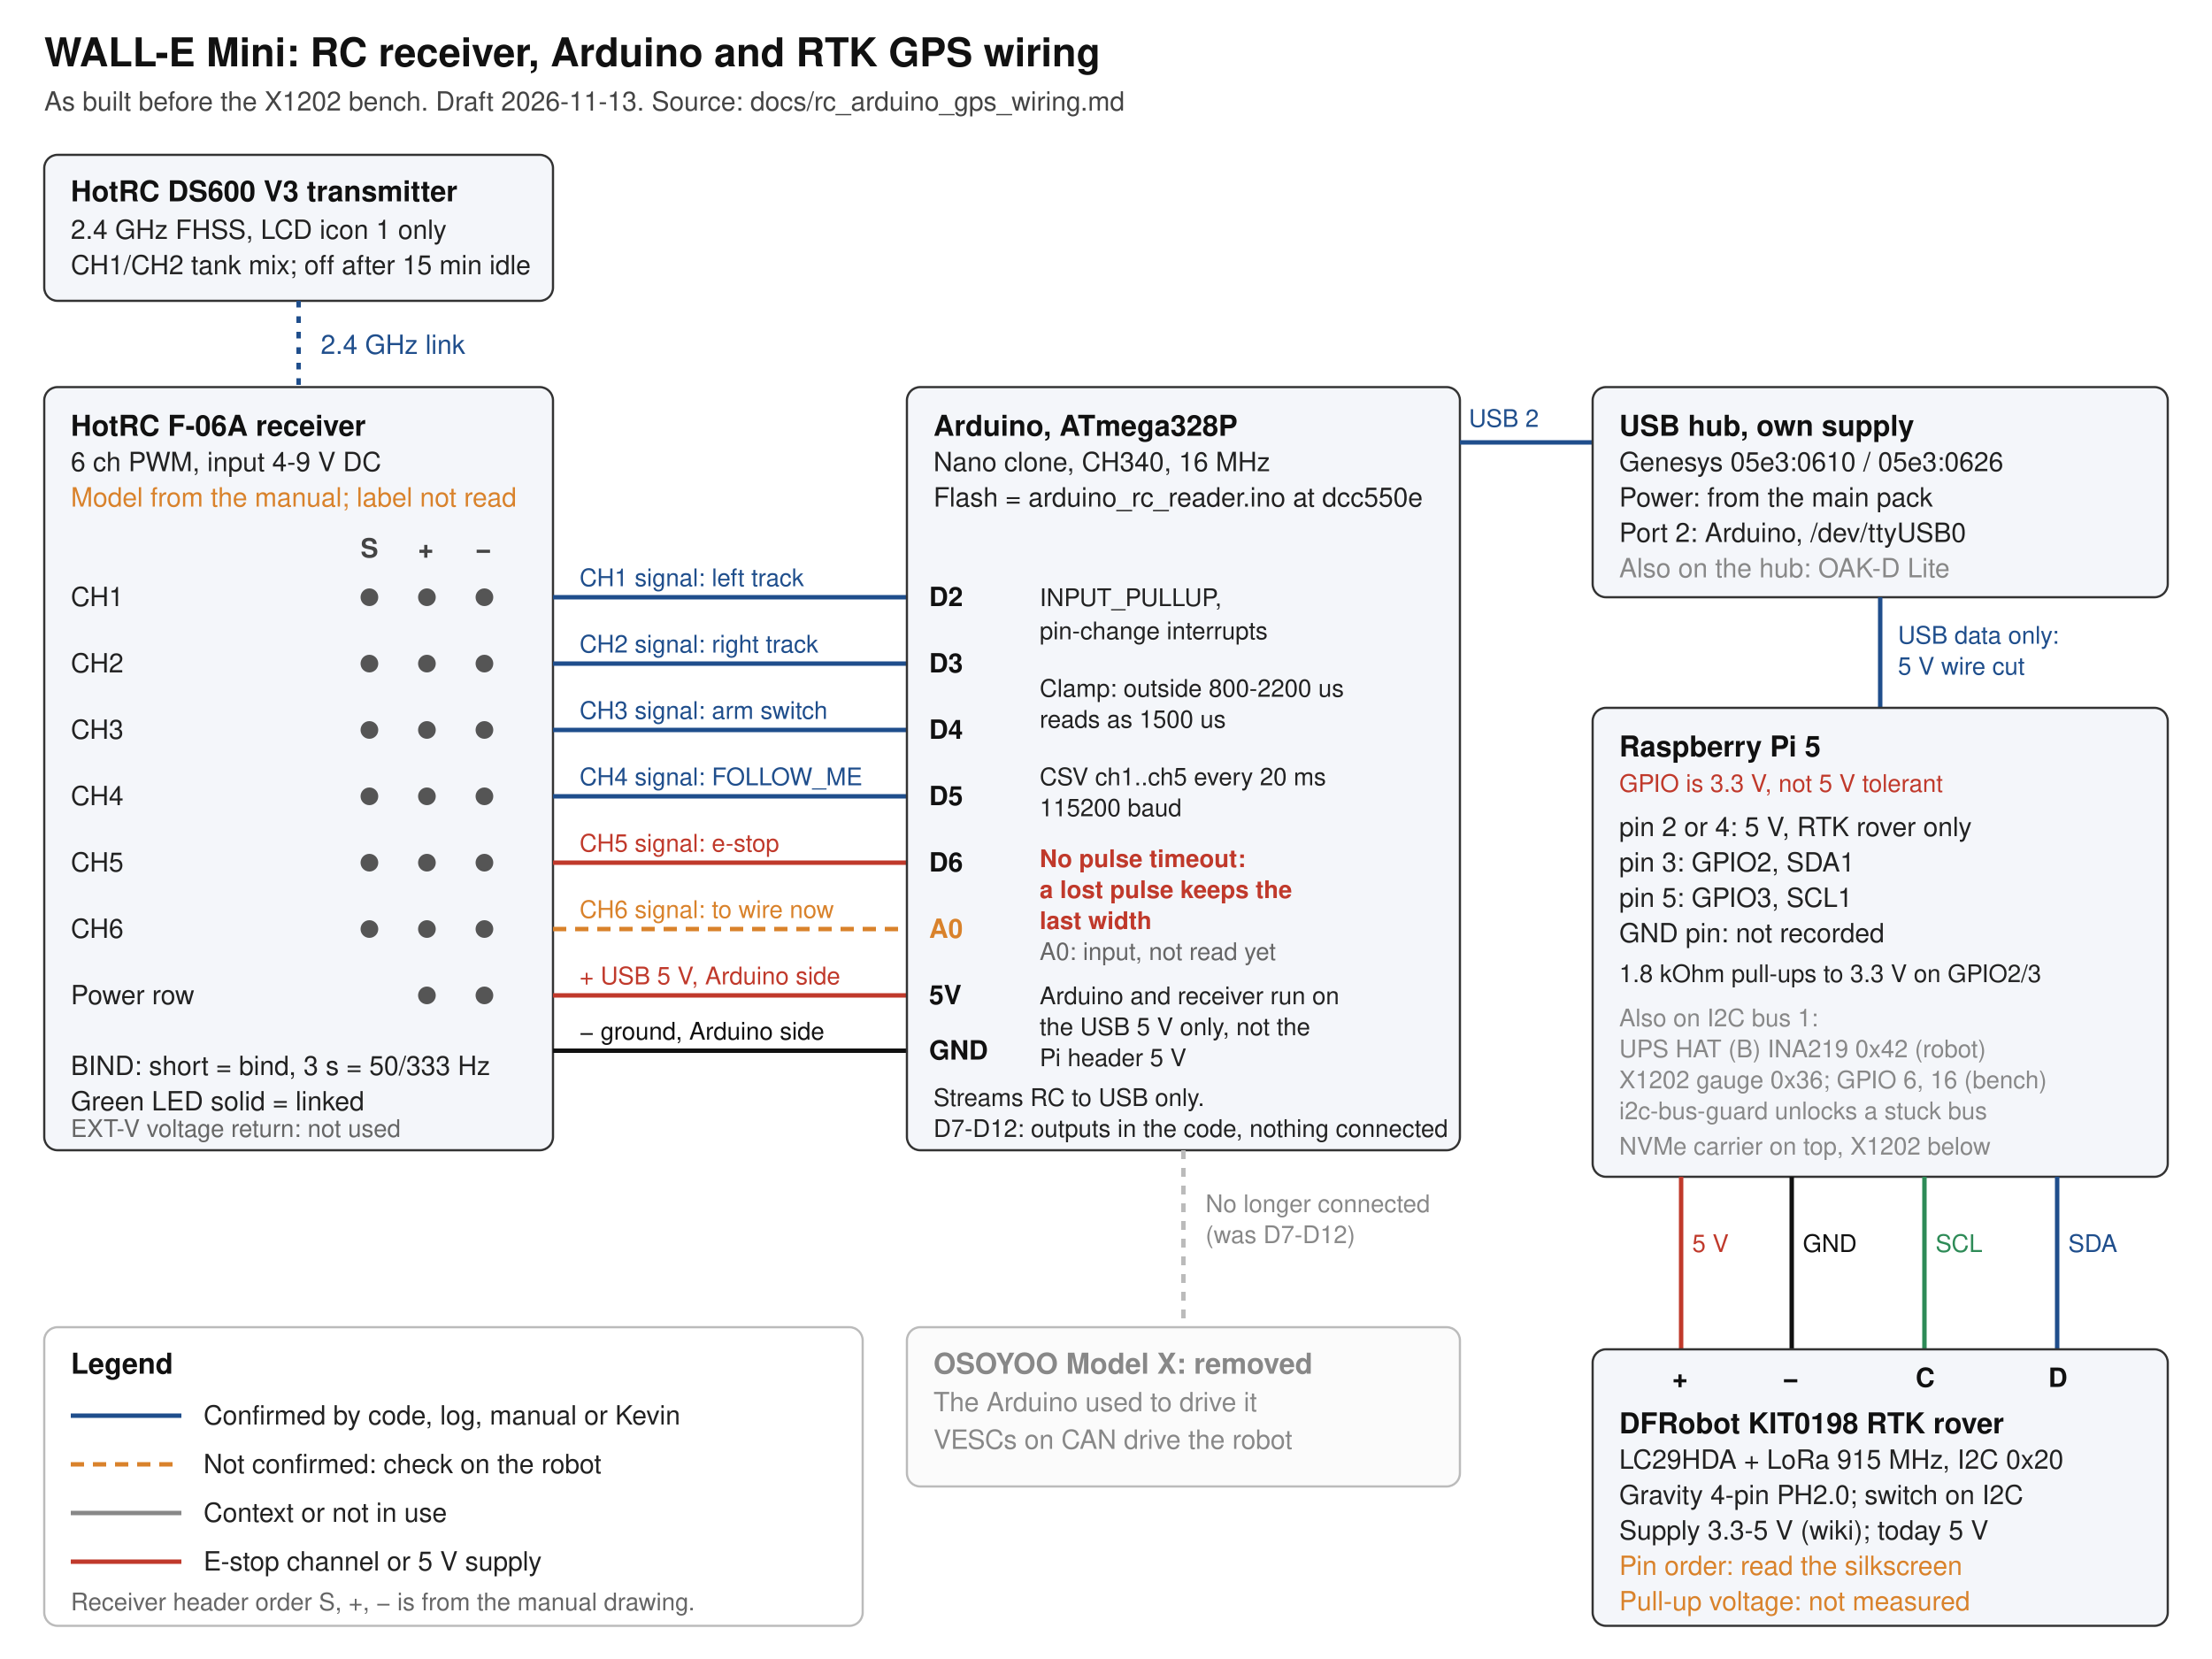
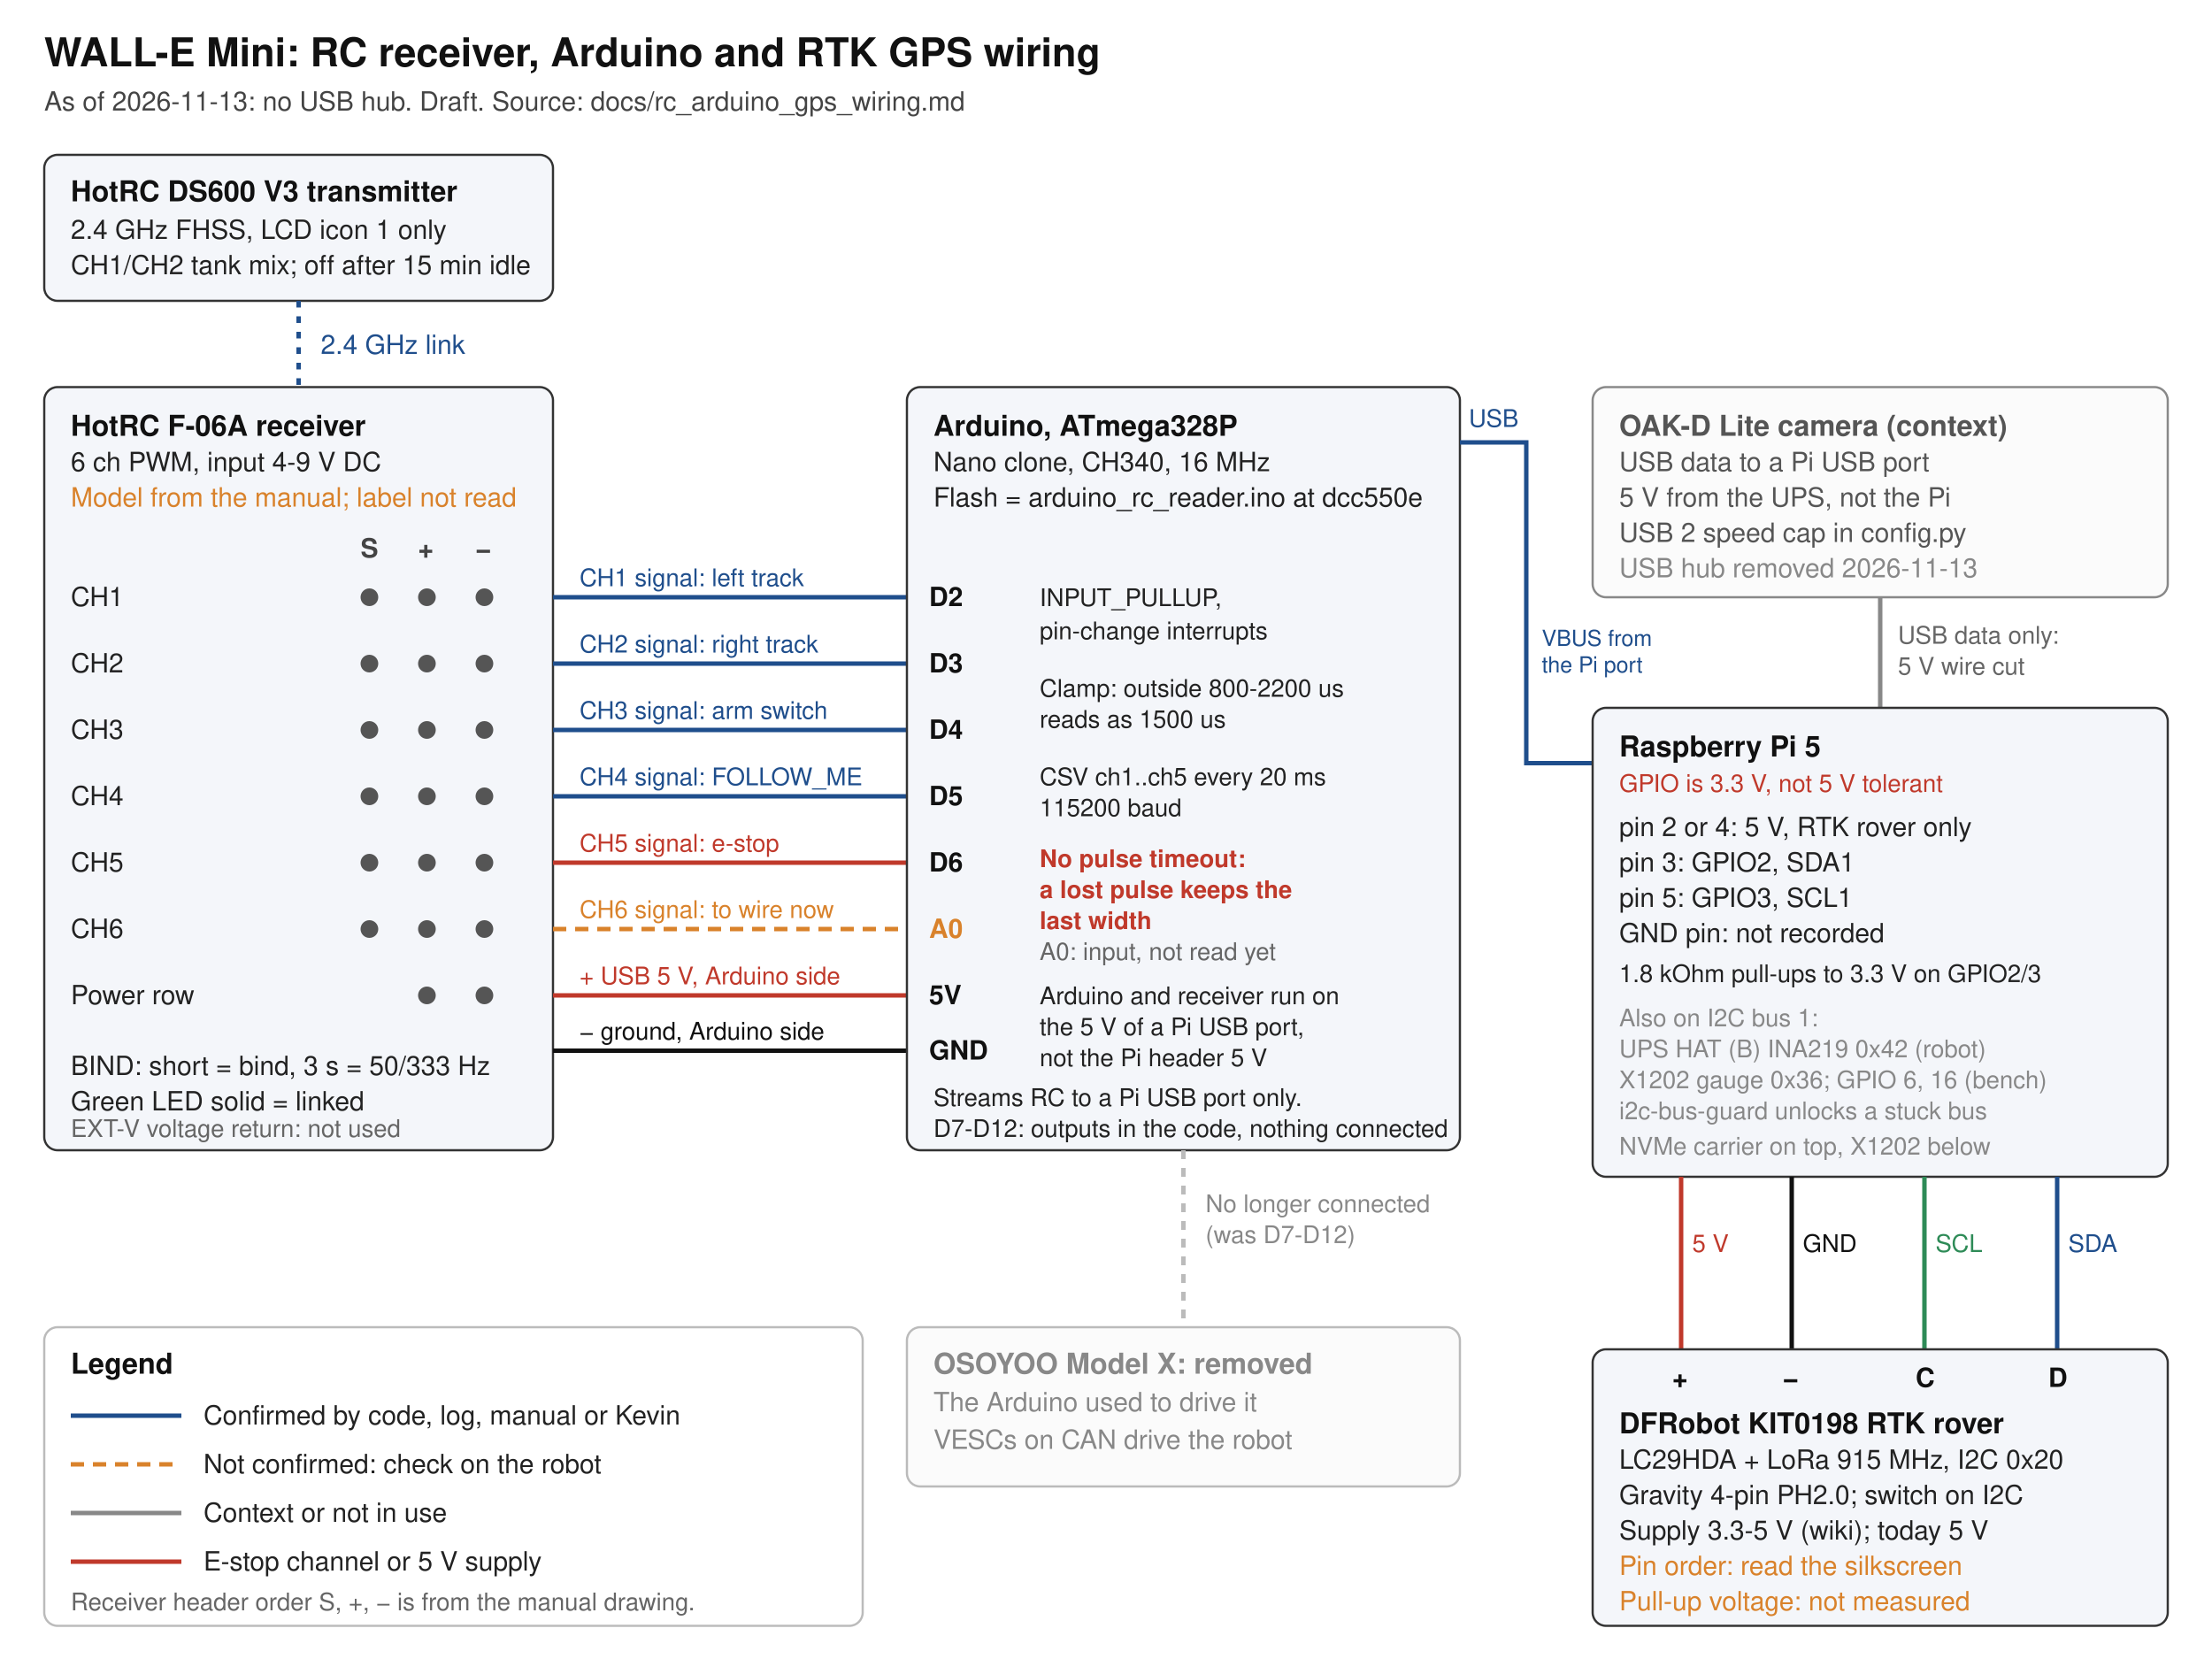
<svg xmlns="http://www.w3.org/2000/svg" viewBox="0 0 1000 750" width="1000" height="750" font-family="Helvetica, Arial, sans-serif" font-size="12">
  <rect x="0" y="0" width="1000" height="750" fill="#ffffff" />
  <text x="20" y="30" font-size="18" font-weight="bold" fill="#111">WALL-E Mini: RC receiver, Arduino and RTK GPS wiring</text>
-   <text x="20" y="50" fill="#444">As built before the X1202 bench. Draft 2026-11-13. Source: docs/rc_arduino_gps_wiring.md</text>
+   <text x="20" y="50" fill="#444">As of 2026-11-13: no USB hub. Draft. Source: docs/rc_arduino_gps_wiring.md</text>
  <rect x="20" y="70" width="230" height="66" rx="6" fill="#f4f6fa" stroke="#333" />
  <text x="32" y="91" font-size="13" font-weight="bold" fill="#111">HotRC DS600 V3 transmitter</text>
  <text x="32" y="108" fill="#222">2.4 GHz FHSS, LCD icon 1 only</text>
  <text x="32" y="124" fill="#222">CH1/CH2 tank mix; off after 15 min idle</text>
  <line x1="135" y1="136" x2="135" y2="175" stroke="#1f4e8c" stroke-width="2" stroke-dasharray="3,4" />
  <text x="145" y="160" fill="#1f4e8c">2.4 GHz link</text>
  <rect x="20" y="175" width="230" height="345" rx="6" fill="#f4f6fa" stroke="#333" />
  <text x="32" y="197" font-size="13" font-weight="bold" fill="#111">HotRC F-06A receiver</text>
  <text x="32" y="213" fill="#222">6 ch PWM, input 4-9 V DC</text>
  <text x="32" y="229" fill="#d9822b">Model from the manual; label not read</text>
  <text x="163" y="252" font-weight="bold" fill="#444">S</text>
  <text x="189" y="252" font-weight="bold" fill="#444">+</text>
  <text x="215" y="252" font-weight="bold" fill="#444">−</text>
  <g fill="#222">
    <text x="32" y="274">CH1</text>
    <text x="32" y="304">CH2</text>
    <text x="32" y="334">CH3</text>
    <text x="32" y="364">CH4</text>
    <text x="32" y="394">CH5</text>
    <text x="32" y="424">CH6</text>
    <text x="32" y="454">Power row</text>
  </g>
  <g fill="#555">
    <circle cx="167" cy="270" r="4" />
    <circle cx="193" cy="270" r="4" />
    <circle cx="219" cy="270" r="4" />
    <circle cx="167" cy="300" r="4" />
    <circle cx="193" cy="300" r="4" />
    <circle cx="219" cy="300" r="4" />
    <circle cx="167" cy="330" r="4" />
    <circle cx="193" cy="330" r="4" />
    <circle cx="219" cy="330" r="4" />
    <circle cx="167" cy="360" r="4" />
    <circle cx="193" cy="360" r="4" />
    <circle cx="219" cy="360" r="4" />
    <circle cx="167" cy="390" r="4" />
    <circle cx="193" cy="390" r="4" />
    <circle cx="219" cy="390" r="4" />
    <circle cx="167" cy="420" r="4" />
    <circle cx="193" cy="420" r="4" />
    <circle cx="219" cy="420" r="4" />
    <circle cx="193" cy="450" r="4" />
    <circle cx="219" cy="450" r="4" />
  </g>
  <text x="32" y="486" fill="#222">BIND: short = bind, 3 s = 50/333 Hz</text>
  <text x="32" y="502" fill="#222">Green LED solid = linked</text>
  <text x="32" y="514" font-size="11" fill="#666">EXT-V voltage return: not used</text>
  <g stroke-width="2" fill="none">
    <line x1="250" y1="270" x2="410" y2="270" stroke="#1f4e8c" />
    <line x1="250" y1="300" x2="410" y2="300" stroke="#1f4e8c" />
    <line x1="250" y1="330" x2="410" y2="330" stroke="#1f4e8c" />
    <line x1="250" y1="360" x2="410" y2="360" stroke="#1f4e8c" />
    <line x1="250" y1="390" x2="410" y2="390" stroke="#c0392b" />
    <line x1="250" y1="420" x2="410" y2="420" stroke="#d9822b" stroke-dasharray="6,4" />
    <line x1="250" y1="450" x2="410" y2="450" stroke="#c0392b" />
    <line x1="250" y1="475" x2="410" y2="475" stroke="#111" />
  </g>
  <g font-size="11">
    <text x="262" y="265" fill="#1f4e8c">CH1 signal: left track</text>
    <text x="262" y="295" fill="#1f4e8c">CH2 signal: right track</text>
    <text x="262" y="325" fill="#1f4e8c">CH3 signal: arm switch</text>
    <text x="262" y="355" fill="#1f4e8c">CH4 signal: FOLLOW_ME</text>
    <text x="262" y="385" fill="#c0392b">CH5 signal: e-stop</text>
    <text x="262" y="415" fill="#d9822b">CH6 signal: to wire now</text>
    <text x="262" y="445" fill="#c0392b">+ USB 5 V, Arduino side</text>
    <text x="262" y="470" fill="#111">− ground, Arduino side</text>
  </g>
  <rect x="410" y="175" width="250" height="345" rx="6" fill="#f4f6fa" stroke="#333" />
  <text x="422" y="197" font-size="13" font-weight="bold" fill="#111">Arduino, ATmega328P</text>
  <text x="422" y="213" fill="#222">Nano clone, CH340, 16 MHz</text>
  <text x="422" y="229" fill="#222">Flash = arduino_rc_reader.ino at dcc550e</text>
  <g fill="#111" font-weight="bold">
    <text x="420" y="274">D2</text>
    <text x="420" y="304">D3</text>
    <text x="420" y="334">D4</text>
    <text x="420" y="364">D5</text>
    <text x="420" y="394">D6</text>
    <text x="420" y="424" fill="#d9822b">A0</text>
    <text x="420" y="454">5V</text>
    <text x="420" y="479">GND</text>
  </g>
  <g fill="#222" font-size="11">
    <text x="470" y="274">INPUT_PULLUP,</text>
    <text x="470" y="289">pin-change interrupts</text>
    <text x="470" y="315">Clamp: outside 800-2200 us</text>
    <text x="470" y="329">reads as 1500 us</text>
    <text x="470" y="355">CSV ch1..ch5 every 20 ms</text>
    <text x="470" y="369">115200 baud</text>
    <text x="470" y="392" fill="#c0392b" font-weight="bold">No pulse timeout:</text>
    <text x="470" y="406" fill="#c0392b" font-weight="bold">a lost pulse keeps the</text>
    <text x="470" y="420" fill="#c0392b" font-weight="bold">last width</text>
    <text x="470" y="434" fill="#666">A0: input, not read yet</text>
  </g>
  <text x="470" y="454" font-size="11" fill="#222">Arduino and receiver run on</text>
-   <text x="470" y="468" font-size="11" fill="#222">the USB 5 V only, not the</text>
-   <text x="470" y="482" font-size="11" fill="#222">Pi header 5 V</text>
-   <text x="422" y="500" font-size="11" fill="#222">Streams RC to USB only.</text>
+   <text x="470" y="468" font-size="11" fill="#222">the 5 V of a Pi USB port,</text>
+   <text x="470" y="482" font-size="11" fill="#222">not the Pi header 5 V</text>
+   <text x="422" y="500" font-size="11" fill="#222">Streams RC to a Pi USB port only.</text>
  <text x="422" y="514" font-size="11" fill="#222">D7-D12: outputs in the code, nothing connected</text>
-   <line x1="660" y1="200" x2="720" y2="200" stroke="#1f4e8c" stroke-width="2" />
-   <text x="664" y="193" font-size="11" fill="#1f4e8c">USB 2</text>
+   <polyline points="660,200 690,200 690,345 720,345" fill="none" stroke="#1f4e8c" stroke-width="2" />
+   <text x="664" y="193" font-size="11" fill="#1f4e8c">USB</text>
+   <text x="697" y="292" font-size="10" fill="#1f4e8c">VBUS from</text>
+   <text x="697" y="304" font-size="10" fill="#1f4e8c">the Pi port</text>
  <line x1="535" y1="520" x2="535" y2="600" stroke="#bbb" stroke-width="2" stroke-dasharray="4,4" />
  <text x="545" y="548" font-size="11" fill="#888">No longer connected</text>
  <text x="545" y="562" font-size="11" fill="#888">(was D7-D12)</text>
  <rect x="410" y="600" width="250" height="72" rx="6" fill="#fbfbfb" stroke="#bbb" />
  <text x="422" y="621" font-size="13" font-weight="bold" fill="#888">OSOYOO Model X: removed</text>
  <text x="422" y="638" fill="#888">The Arduino used to drive it</text>
  <text x="422" y="655" fill="#888">VESCs on CAN drive the robot</text>
-   <rect x="720" y="175" width="260" height="95" rx="6" fill="#f4f6fa" stroke="#333" />
-   <text x="732" y="197" font-size="13" font-weight="bold" fill="#111">USB hub, own supply</text>
-   <text x="732" y="213" fill="#222">Genesys 05e3:0610 / 05e3:0626</text>
-   <text x="732" y="229" fill="#222">Power: from the main pack</text>
-   <text x="732" y="245" fill="#222">Port 2: Arduino, /dev/ttyUSB0</text>
-   <text x="732" y="261" fill="#888">Also on the hub: OAK-D Lite</text>
-   <line x1="850" y1="270" x2="850" y2="320" stroke="#1f4e8c" stroke-width="2" />
-   <text x="858" y="291" font-size="11" fill="#1f4e8c">USB data only:</text>
-   <text x="858" y="305" font-size="11" fill="#1f4e8c">5 V wire cut</text>
+   <rect x="720" y="175" width="260" height="95" rx="6" fill="#fbfbfb" stroke="#888" />
+   <text x="732" y="197" font-size="13" font-weight="bold" fill="#555">OAK-D Lite camera (context)</text>
+   <text x="732" y="213" fill="#555">USB data to a Pi USB port</text>
+   <text x="732" y="229" fill="#555">5 V from the UPS, not the Pi</text>
+   <text x="732" y="245" fill="#555">USB 2 speed cap in config.py</text>
+   <text x="732" y="261" fill="#888">USB hub removed 2026-11-13</text>
+   <line x1="850" y1="270" x2="850" y2="320" stroke="#888" stroke-width="2" />
+   <text x="858" y="291" font-size="11" fill="#666">USB data only:</text>
+   <text x="858" y="305" font-size="11" fill="#666">5 V wire cut</text>
  <rect x="720" y="320" width="260" height="212" rx="6" fill="#f4f6fa" stroke="#333" />
  <text x="732" y="342" font-size="13" font-weight="bold" fill="#111">Raspberry Pi 5</text>
  <text x="732" y="358" font-size="11" fill="#c0392b">GPIO is 3.3 V, not 5 V tolerant</text>
  <g fill="#222">
    <text x="732" y="378">pin 2 or 4: 5 V, RTK rover only</text>
    <text x="732" y="394">pin 3: GPIO2, SDA1</text>
    <text x="732" y="410">pin 5: GPIO3, SCL1</text>
    <text x="732" y="426">GND pin: not recorded</text>
  </g>
  <text x="732" y="444" font-size="11" fill="#222">1.8 kOhm pull-ups to 3.3 V on GPIO2/3</text>
  <text x="732" y="464" font-size="11" fill="#888">Also on I2C bus 1:</text>
  <text x="732" y="478" font-size="11" fill="#888">UPS HAT (B) INA219 0x42 (robot)</text>
  <text x="732" y="492" font-size="11" fill="#888">X1202 gauge 0x36; GPIO 6, 16 (bench)</text>
  <text x="732" y="506" font-size="11" fill="#888">i2c-bus-guard unlocks a stuck bus</text>
  <text x="732" y="522" font-size="11" fill="#888">NVMe carrier on top, X1202 below</text>
  <g stroke-width="2">
    <line x1="760" y1="532" x2="760" y2="610" stroke="#c0392b" />
    <line x1="810" y1="532" x2="810" y2="610" stroke="#111" />
    <line x1="870" y1="532" x2="870" y2="610" stroke="#2e8b57" />
    <line x1="930" y1="532" x2="930" y2="610" stroke="#1f4e8c" />
  </g>
  <g font-size="11">
    <text x="765" y="566" fill="#c0392b">5 V</text>
    <text x="815" y="566" fill="#111">GND</text>
    <text x="875" y="566" fill="#2e8b57">SCL</text>
    <text x="935" y="566" fill="#1f4e8c">SDA</text>
  </g>
  <rect x="720" y="610" width="260" height="125" rx="6" fill="#f4f6fa" stroke="#333" />
  <g font-weight="bold" fill="#111">
    <text x="756" y="627">+</text>
    <text x="806" y="627">−</text>
    <text x="866" y="627">C</text>
    <text x="926" y="627">D</text>
  </g>
  <text x="732" y="648" font-size="13" font-weight="bold" fill="#111">DFRobot KIT0198 RTK rover</text>
  <text x="732" y="664" fill="#222">LC29HDA + LoRa 915 MHz, I2C 0x20</text>
  <text x="732" y="680" fill="#222">Gravity 4-pin PH2.0; switch on I2C</text>
  <text x="732" y="696" fill="#222">Supply 3.3-5 V (wiki); today 5 V</text>
  <text x="732" y="712" fill="#d9822b">Pin order: read the silkscreen</text>
  <text x="732" y="728" fill="#d9822b">Pull-up voltage: not measured</text>
  <rect x="20" y="600" width="370" height="135" rx="6" fill="#ffffff" stroke="#bbb" />
  <text x="32" y="621" font-size="13" font-weight="bold" fill="#111">Legend</text>
  <line x1="32" y1="640" x2="82" y2="640" stroke="#1f4e8c" stroke-width="2" />
  <text x="92" y="644" fill="#222">Confirmed by code, log, manual or Kevin</text>
  <line x1="32" y1="662" x2="82" y2="662" stroke="#d9822b" stroke-width="2" stroke-dasharray="6,4" />
  <text x="92" y="666" fill="#222">Not confirmed: check on the robot</text>
  <line x1="32" y1="684" x2="82" y2="684" stroke="#888" stroke-width="2" />
  <text x="92" y="688" fill="#222">Context or not in use</text>
  <line x1="32" y1="706" x2="82" y2="706" stroke="#c0392b" stroke-width="2" />
  <text x="92" y="710" fill="#222">E-stop channel or 5 V supply</text>
  <text x="32" y="728" font-size="11" fill="#666">Receiver header order S, +, − is from the manual drawing.</text>
</svg>
